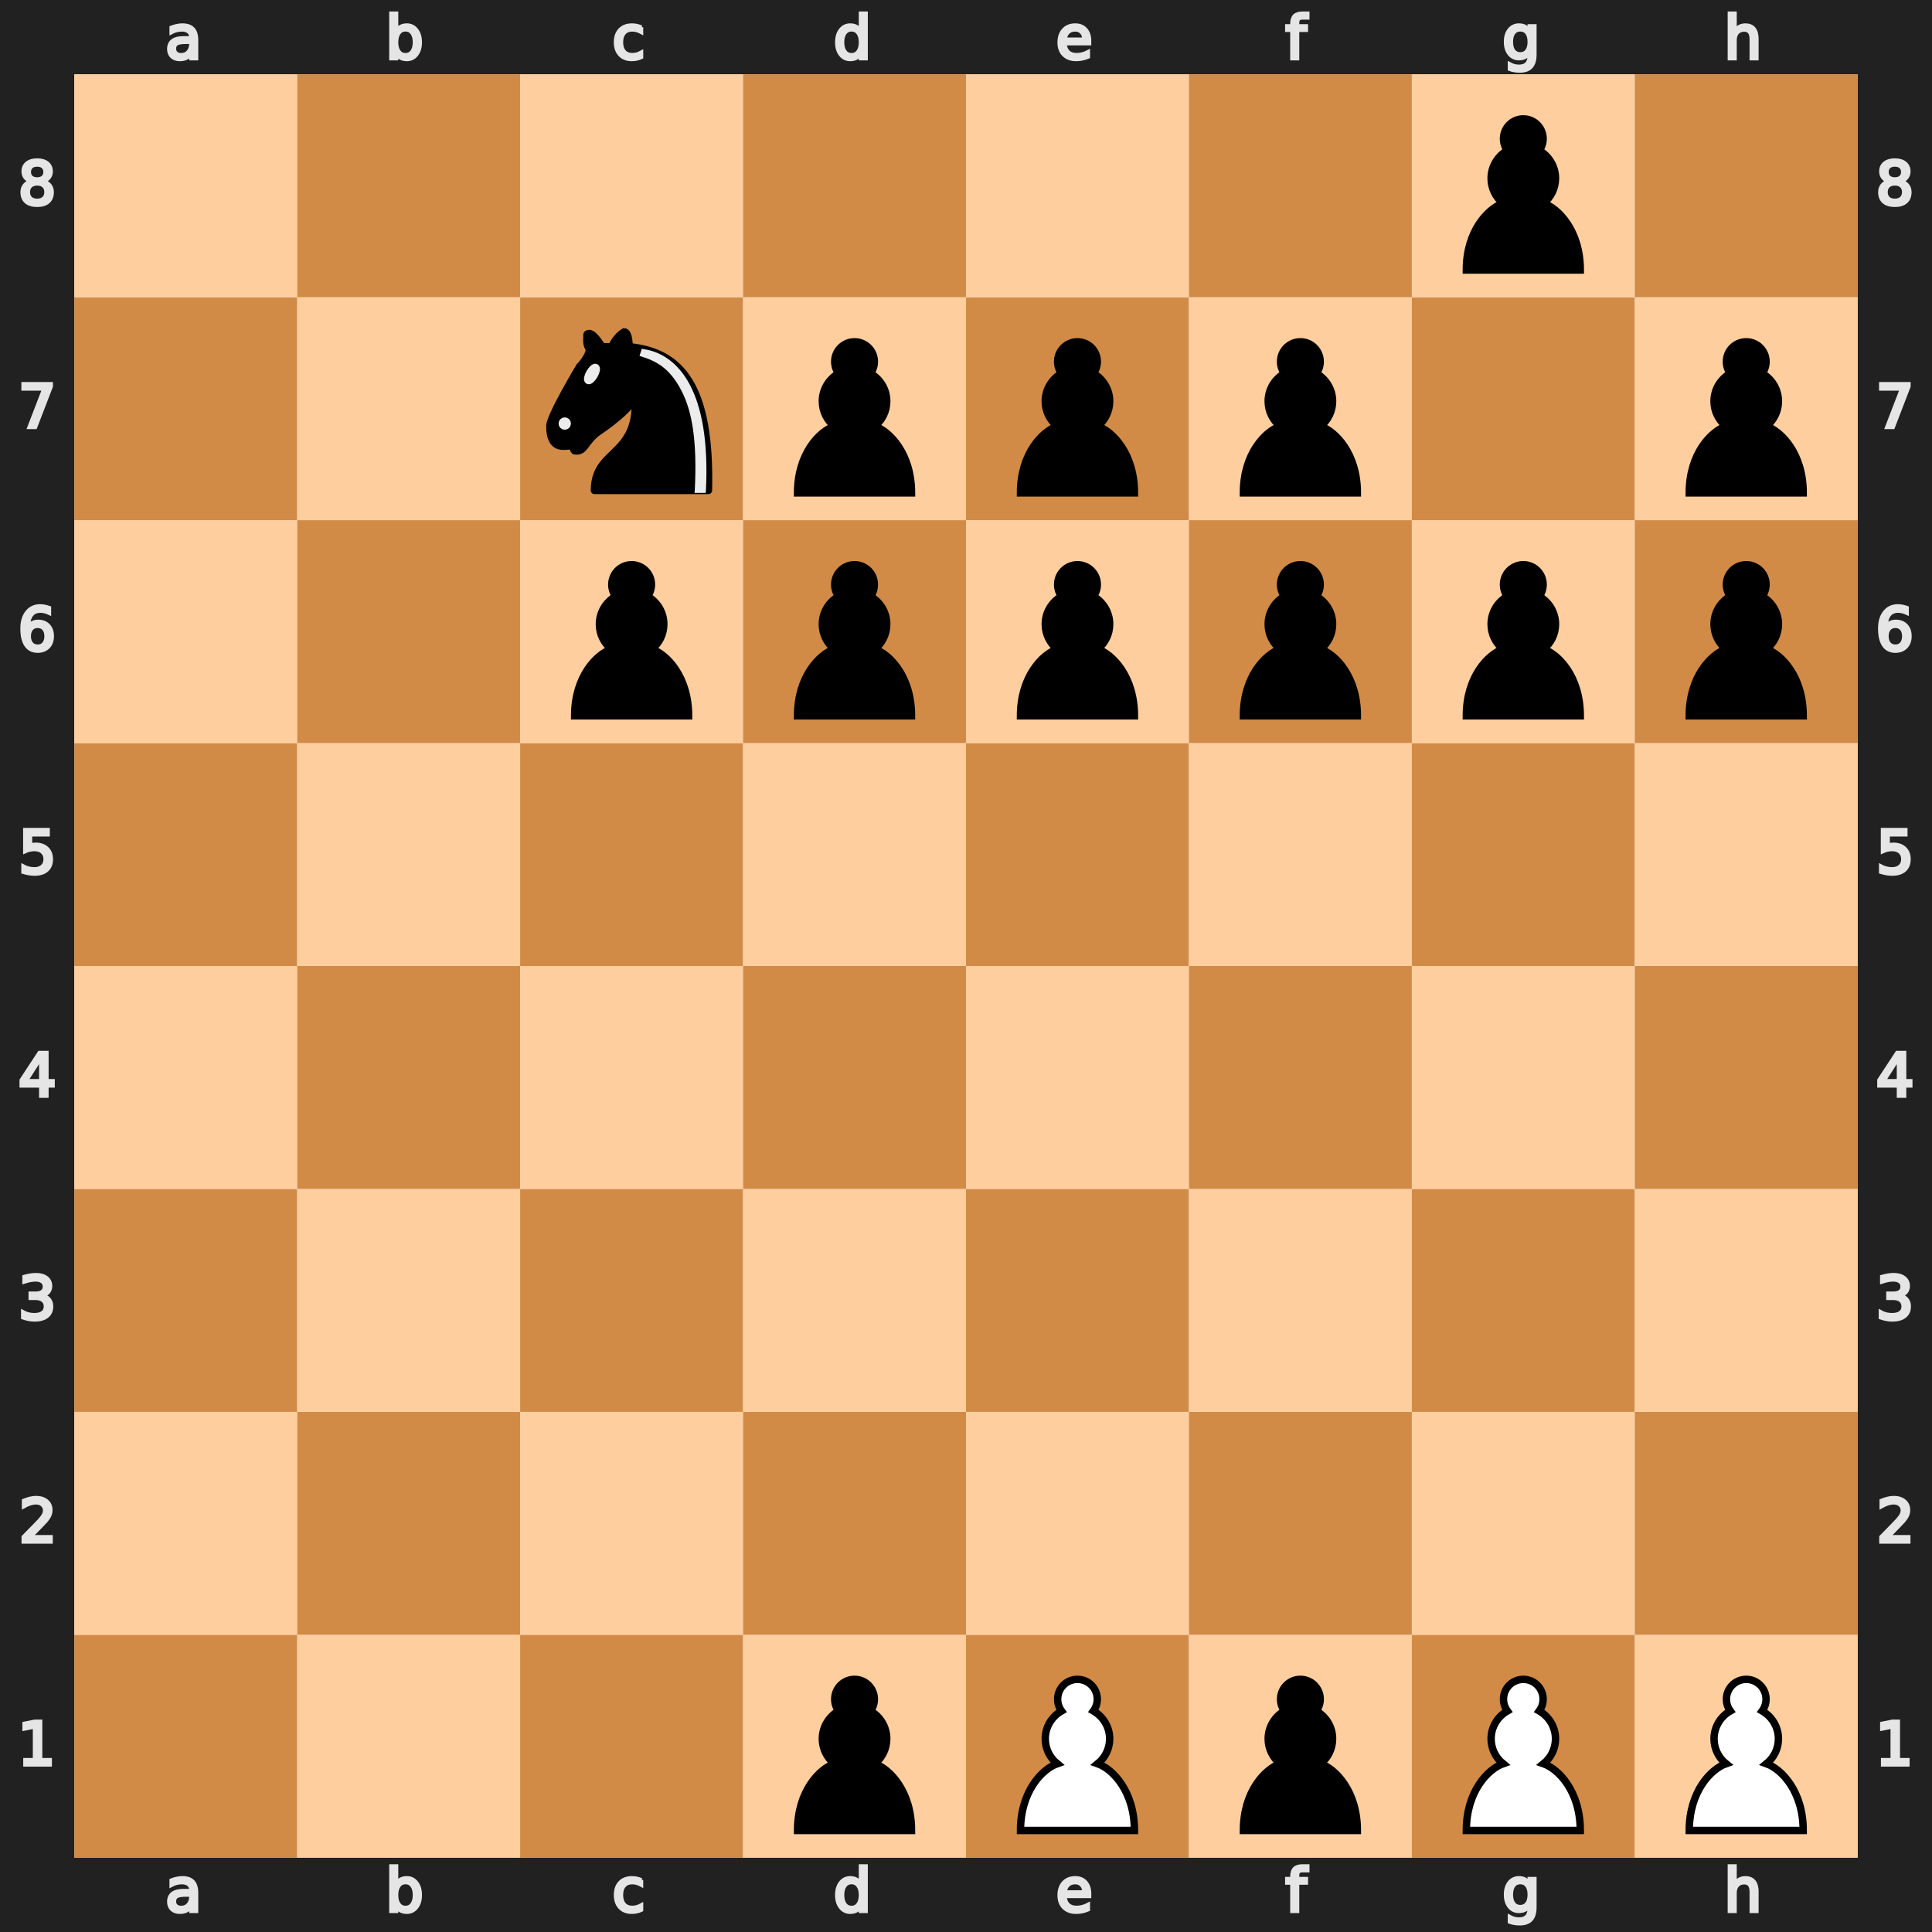
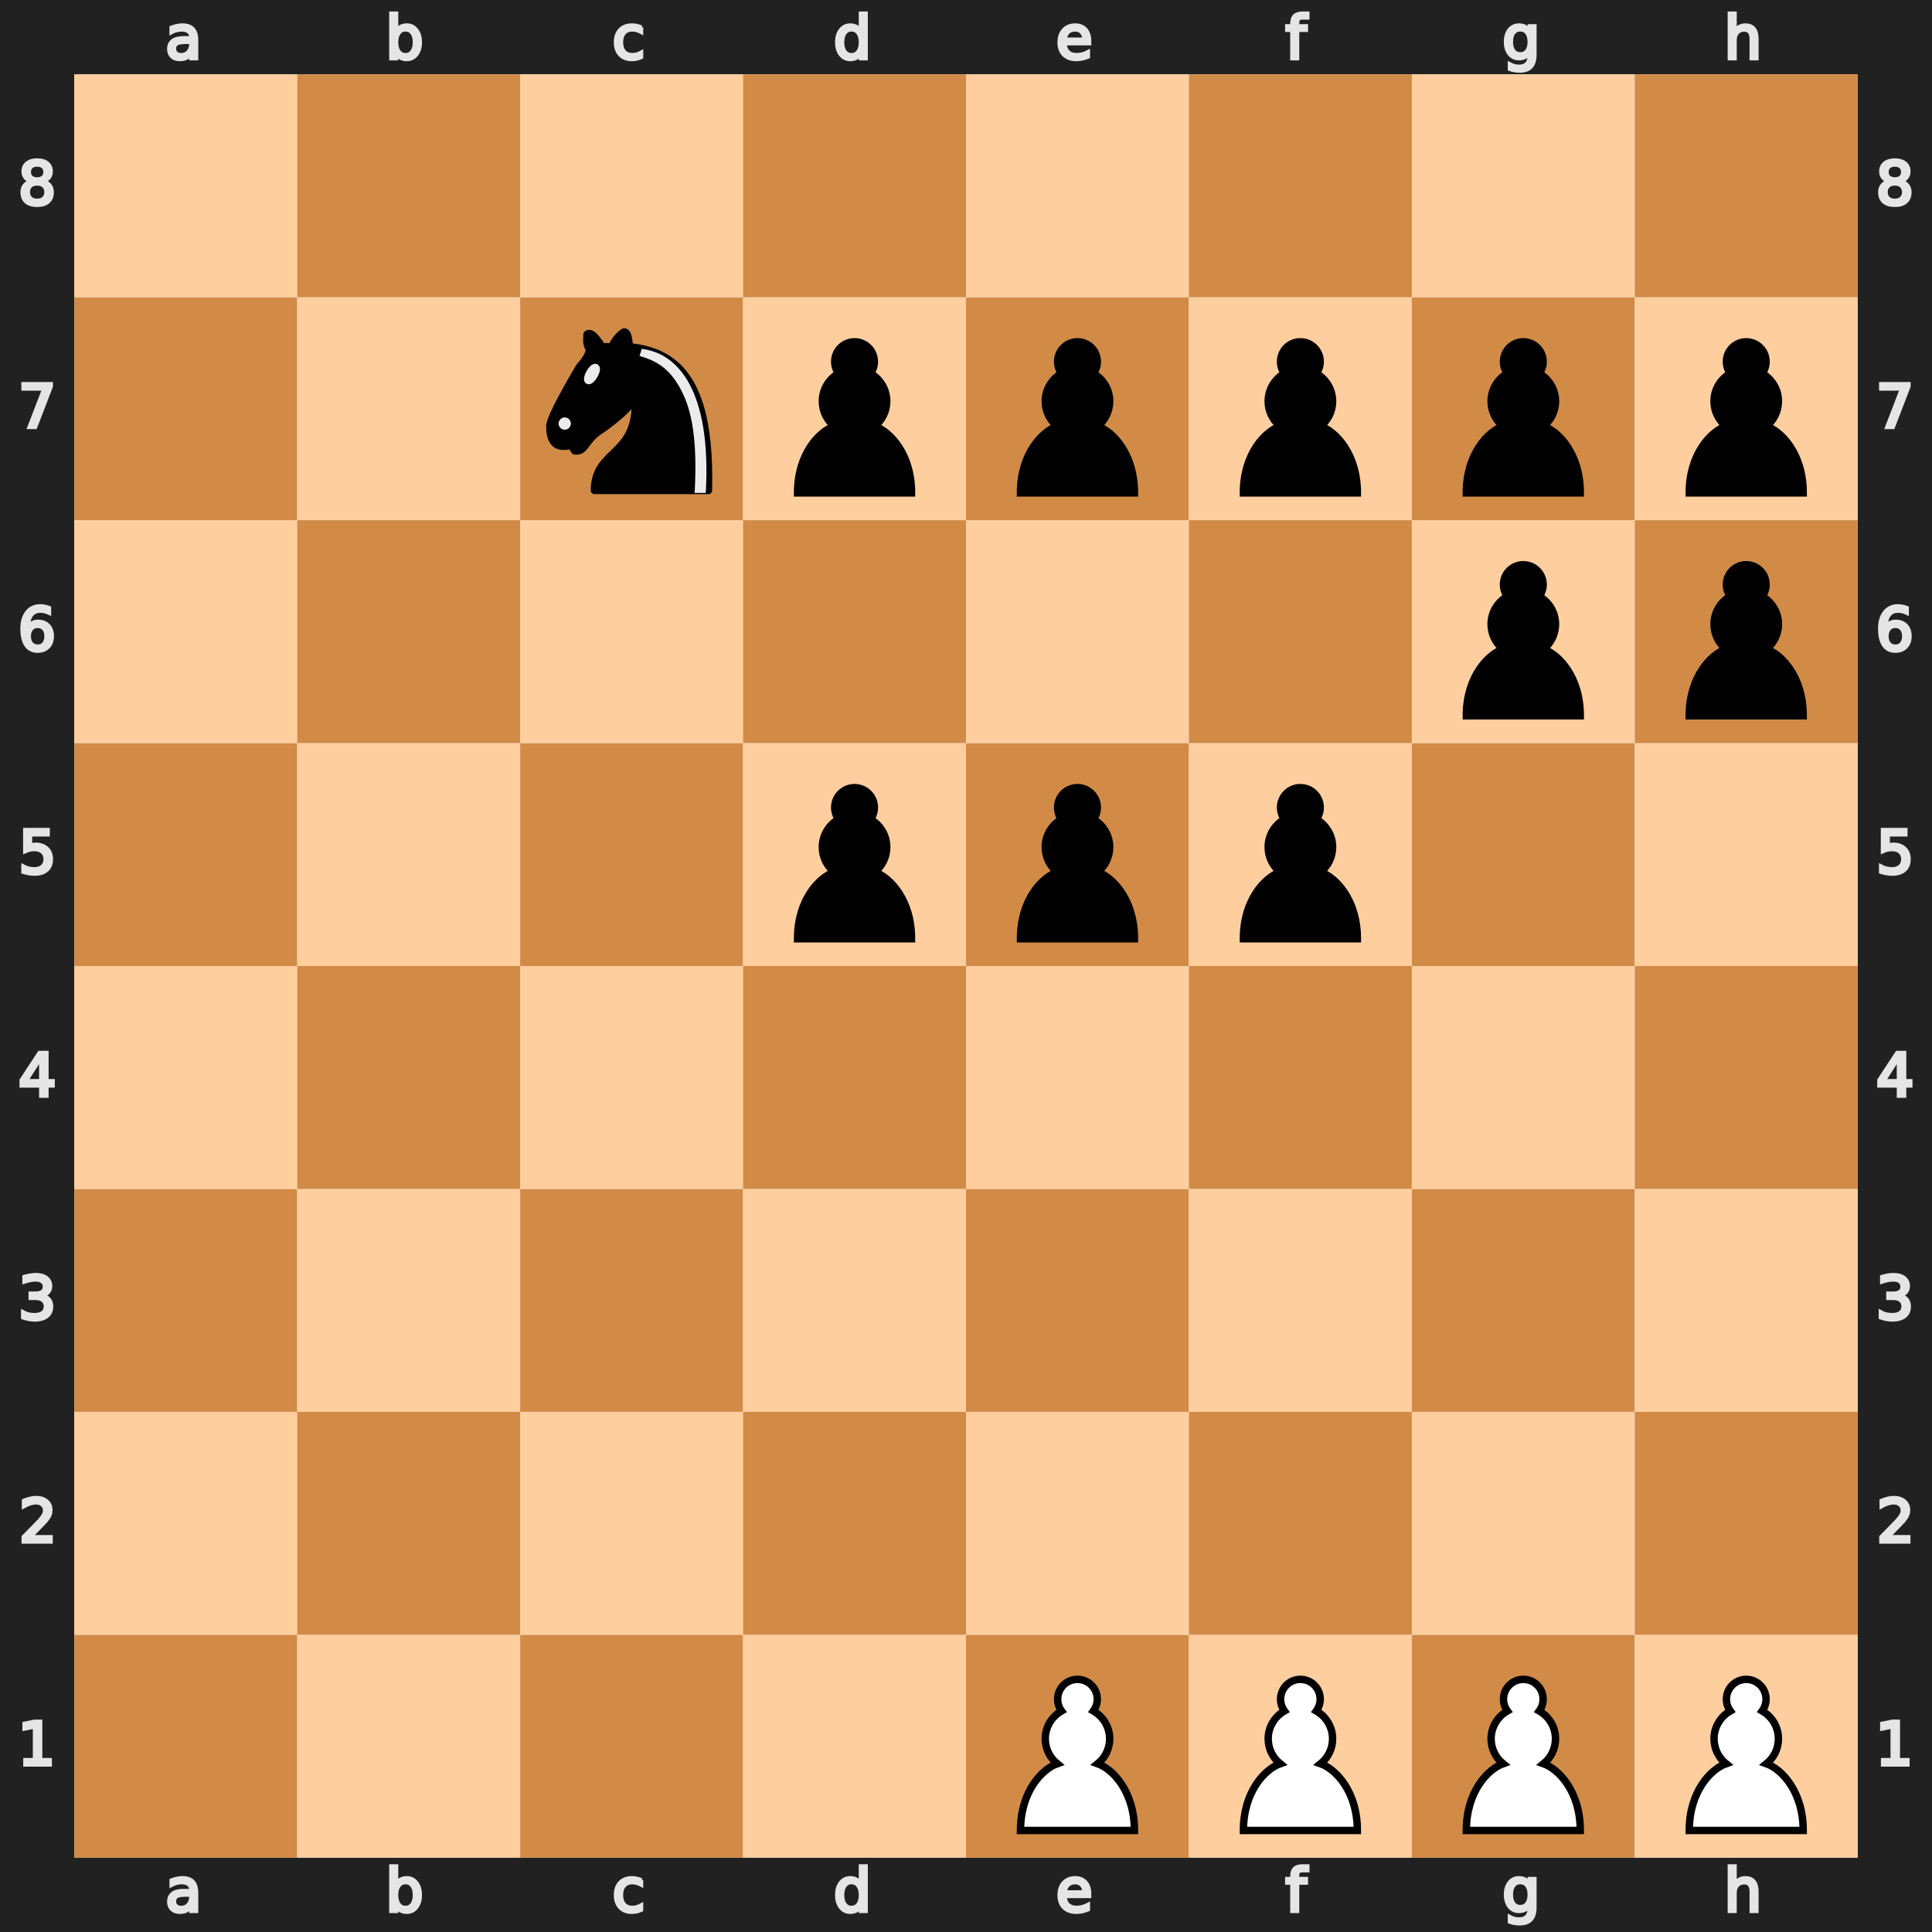
<svg xmlns="http://www.w3.org/2000/svg" xmlns:xlink="http://www.w3.org/1999/xlink" viewBox="0 0 390 390">
  <defs>
    <g id="white-pawn" class="white pawn">
      <path d="M22.5 9c-2.21 0-4 1.79-4 4 0 .89.29 1.71.78 2.38C17.33 16.5 16 18.59 16 21c0 2.03.94 3.84 2.41 5.03-3 1.06-7.41 5.55-7.41 13.47h23c0-7.92-4.41-12.41-7.41-13.47 1.47-1.19 2.41-3 2.41-5.03 0-2.41-1.33-4.5-3.28-5.62.49-.67.78-1.49.78-2.38 0-2.21-1.79-4-4-4z" fill="#fff" stroke="#000" stroke-width="1.5" stroke-linecap="round" />
    </g>
    <g id="black-pawn" class="black pawn">
      <path d="M22.5 9c-2.21 0-4 1.79-4 4 0 .89.29 1.71.78 2.38C17.33 16.5 16 18.59 16 21c0 2.03.94 3.84 2.41 5.03-3 1.06-7.41 5.55-7.41 13.47h23c0-7.92-4.41-12.41-7.41-13.47 1.47-1.19 2.41-3 2.41-5.03 0-2.41-1.33-4.5-3.28-5.62.49-.67.78-1.49.78-2.38 0-2.21-1.79-4-4-4z" fill="#000" stroke="#000" stroke-width="1.5" stroke-linecap="round" />
    </g>
    <g id="black-knight" class="black knight" fill="none" fill-rule="evenodd" stroke="#000" stroke-width="1.5" stroke-linecap="round" stroke-linejoin="round">
      <path d="M 22,10 C 32.5,11 38.5,18 38,39 L 15,39 C 15,30 25,32.5 23,18" style="fill:#000000; stroke:#000000;" />
      <path d="M 24,18 C 24.38,20.91 18.45,25.37 16,27 C 13,29 13.18,31.34 11,31 C 9.958,30.06 12.41,27.96 11,28 C 10,28 11.19,29.23 10,30 C 9,30 5.997,31 6,26 C 6,24 12,14 12,14 C 12,14 13.89,12.1 14,10.5 C 13.27,9.506 13.5,8.5 13.5,7.5 C 14.5,6.5 16.5,10 16.5,10 L 18.5,10 C 18.5,10 19.28,8.008 21,7 C 22,7 22,10 22,10" style="fill:#000000; stroke:#000000;" />
      <path d="M 9.5 25.5 A 0.5 0.5 0 1 1 8.5,25.5 A 0.5 0.5 0 1 1 9.5 25.5 z" style="fill:#ececec; stroke:#ececec;" />
      <path d="M 15 15.5 A 0.5 1.5 0 1 1 14,15.5 A 0.5 1.5 0 1 1 15 15.5 z" transform="matrix(0.866,0.5,-0.5,0.866,9.693,-5.173)" style="fill:#ececec; stroke:#ececec;" />
      <path d="M 24.55,10.4 L 24.1,11.85 L 24.6,12 C 27.75,13 30.25,14.49 32.5,18.75 C 34.75,23.01 35.75,29.06 35.25,39 L 35.2,39.5 L 37.45,39.5 L 37.5,39 C 38,28.94 36.62,22.15 34.25,17.66 C 31.88,13.17 28.46,11.02 25.06,10.5 L 24.55,10.4 z " style="fill:#ececec; stroke:none;" />
    </g>
  </defs>
  <rect x="7.5" y="7.5" width="375" height="375" fill="none" stroke="#212121" stroke-width="15" />
  <g transform="translate(20, 1) scale(0.75, 0.75)" fill="#e5e5e5" stroke="#e5e5e5">
    <path d="M23.328 10.016q-1.742 0-2.414.398-.672.398-.672 1.36 0 .765.5 1.218.508.445 1.375.445 1.196 0 1.914-.843.727-.852.727-2.258v-.32zm2.867-.594v4.992h-1.437v-1.328q-.492.797-1.227 1.18-.734.375-1.797.375-1.343 0-2.14-.75-.79-.758-.79-2.024 0-1.476.985-2.226.992-.75 2.953-.75h2.016V8.75q0-.992-.656-1.531-.649-.547-1.829-.547-.75 0-1.46.18-.711.18-1.368.539V6.062q.79-.304 1.532-.453.742-.156 1.445-.156 1.898 0 2.836.984.937.985.937 2.985z" />
  </g>
  <g transform="translate(20, 375) scale(0.75, 0.75)" fill="#e5e5e5" stroke="#e5e5e5">
    <path d="M23.328 10.016q-1.742 0-2.414.398-.672.398-.672 1.36 0 .765.5 1.218.508.445 1.375.445 1.196 0 1.914-.843.727-.852.727-2.258v-.32zm2.867-.594v4.992h-1.437v-1.328q-.492.797-1.227 1.18-.734.375-1.797.375-1.343 0-2.14-.75-.79-.758-.79-2.024 0-1.476.985-2.226.992-.75 2.953-.75h2.016V8.75q0-.992-.656-1.531-.649-.547-1.829-.547-.75 0-1.46.18-.711.18-1.368.539V6.062q.79-.304 1.532-.453.742-.156 1.445-.156 1.898 0 2.836.984.937.985.937 2.985z" />
  </g>
  <g transform="translate(65, 1) scale(0.75, 0.75)" fill="#e5e5e5" stroke="#e5e5e5">
    <path d="M24.922 10.047q0-1.586-.656-2.485-.649-.906-1.79-.906-1.14 0-1.796.906-.649.899-.649 2.485 0 1.586.649 2.492.656.898 1.797.898 1.14 0 1.789-.898.656-.906.656-2.492zm-4.89-3.055q.452-.781 1.14-1.156.695-.383 1.656-.383 1.594 0 2.586 1.266 1 1.265 1 3.328 0 2.062-1 3.328-.992 1.266-2.586 1.266-.96 0-1.656-.375-.688-.383-1.14-1.164v1.312h-1.446V2.258h1.445z" />
  </g>
  <g transform="translate(65, 375) scale(0.75, 0.75)" fill="#e5e5e5" stroke="#e5e5e5">
    <path d="M24.922 10.047q0-1.586-.656-2.485-.649-.906-1.79-.906-1.14 0-1.796.906-.649.899-.649 2.485 0 1.586.649 2.492.656.898 1.797.898 1.14 0 1.789-.898.656-.906.656-2.492zm-4.89-3.055q.452-.781 1.14-1.156.695-.383 1.656-.383 1.594 0 2.586 1.266 1 1.265 1 3.328 0 2.062-1 3.328-.992 1.266-2.586 1.266-.96 0-1.656-.375-.688-.383-1.14-1.164v1.312h-1.446V2.258h1.445z" />
  </g>
  <g transform="translate(110, 1) scale(0.75, 0.75)" fill="#e5e5e5" stroke="#e5e5e5">
    <path d="M25.96 6v1.344q-.608-.336-1.226-.5-.609-.172-1.234-.172-1.398 0-2.172.89-.773.883-.773 2.485 0 1.601.773 2.492.774.883 2.172.883.625 0 1.234-.164.618-.172 1.227-.508v1.328q-.602.281-1.25.422-.64.14-1.367.14-1.977 0-3.14-1.242-1.165-1.242-1.165-3.351 0-2.14 1.172-3.367 1.18-1.227 3.227-1.227.664 0 1.296.14.633.134 1.227.407z" />
  </g>
  <g transform="translate(110, 375) scale(0.75, 0.75)" fill="#e5e5e5" stroke="#e5e5e5">
    <path d="M25.96 6v1.344q-.608-.336-1.226-.5-.609-.172-1.234-.172-1.398 0-2.172.89-.773.883-.773 2.485 0 1.601.773 2.492.774.883 2.172.883.625 0 1.234-.164.618-.172 1.227-.508v1.328q-.602.281-1.25.422-.64.14-1.367.14-1.977 0-3.14-1.242-1.165-1.242-1.165-3.351 0-2.14 1.172-3.367 1.18-1.227 3.227-1.227.664 0 1.296.14.633.134 1.227.407z" />
  </g>
  <g transform="translate(155, 1) scale(0.75, 0.75)" fill="#e5e5e5" stroke="#e5e5e5">
    <path d="M24.973 6.992V2.258h1.437v12.156h-1.437v-1.312q-.453.78-1.149 1.164-.687.375-1.656.375-1.586 0-2.586-1.266-.992-1.266-.992-3.328 0-2.063.992-3.328 1-1.266 2.586-1.266.969 0 1.656.383.696.375 1.149 1.156zm-4.899 3.055q0 1.586.649 2.492.656.898 1.797.898 1.14 0 1.796-.898.657-.906.657-2.492 0-1.586-.657-2.485-.656-.906-1.796-.906-1.141 0-1.797.906-.649.899-.649 2.485z" />
  </g>
  <g transform="translate(155, 375) scale(0.75, 0.75)" fill="#e5e5e5" stroke="#e5e5e5">
    <path d="M24.973 6.992V2.258h1.437v12.156h-1.437v-1.312q-.453.78-1.149 1.164-.687.375-1.656.375-1.586 0-2.586-1.266-.992-1.266-.992-3.328 0-2.063.992-3.328 1-1.266 2.586-1.266.969 0 1.656.383.696.375 1.149 1.156zm-4.899 3.055q0 1.586.649 2.492.656.898 1.797.898 1.14 0 1.796-.898.657-.906.657-2.492 0-1.586-.657-2.485-.656-.906-1.796-.906-1.141 0-1.797.906-.649.899-.649 2.485z" />
  </g>
  <g transform="translate(200, 1) scale(0.75, 0.75)" fill="#e5e5e5" stroke="#e5e5e5">
    <path d="M26.555 9.68v.703h-6.61q.094 1.484.89 2.265.806.774 2.235.774.828 0 1.602-.203.781-.203 1.547-.61v1.36q-.774.328-1.586.5-.813.172-1.649.172-2.093 0-3.32-1.22-1.219-1.218-1.219-3.296 0-2.148 1.157-3.406 1.164-1.266 3.132-1.266 1.766 0 2.79 1.14 1.03 1.134 1.03 3.087zm-1.438-.422q-.015-1.18-.664-1.883-.64-.703-1.703-.703-1.203 0-1.93.68-.718.68-.828 1.914z" />
  </g>
  <g transform="translate(200, 375) scale(0.75, 0.75)" fill="#e5e5e5" stroke="#e5e5e5">
    <path d="M26.555 9.68v.703h-6.61q.094 1.484.89 2.265.806.774 2.235.774.828 0 1.602-.203.781-.203 1.547-.61v1.36q-.774.328-1.586.5-.813.172-1.649.172-2.093 0-3.32-1.22-1.219-1.218-1.219-3.296 0-2.148 1.157-3.406 1.164-1.266 3.132-1.266 1.766 0 2.79 1.14 1.03 1.134 1.03 3.087zm-1.438-.422q-.015-1.18-.664-1.883-.64-.703-1.703-.703-1.203 0-1.93.68-.718.68-.828 1.914z" />
  </g>
  <g transform="translate(245, 1) scale(0.75, 0.75)" fill="#e5e5e5" stroke="#e5e5e5">
    <path d="M25.285 2.258v1.195H23.91q-.773 0-1.078.313-.297.312-.297 1.125v.773h2.367v1.117h-2.367v7.633H21.09V6.781h-1.375V5.664h1.375v-.61q0-1.46.68-2.124.68-.672 2.156-.672z" />
  </g>
  <g transform="translate(245, 375) scale(0.75, 0.75)" fill="#e5e5e5" stroke="#e5e5e5">
    <path d="M25.285 2.258v1.195H23.91q-.773 0-1.078.313-.297.312-.297 1.125v.773h2.367v1.117h-2.367v7.633H21.09V6.781h-1.375V5.664h1.375v-.61q0-1.46.68-2.124.68-.672 2.156-.672z" />
  </g>
  <g transform="translate(290, 1) scale(0.75, 0.75)" fill="#e5e5e5" stroke="#e5e5e5">
    <path d="M24.973 9.937q0-1.562-.649-2.421-.64-.86-1.804-.86-1.157 0-1.805.86-.64.859-.64 2.421 0 1.555.64 2.415.648.859 1.805.859 1.164 0 1.804-.86.649-.859.649-2.414zm1.437 3.391q0 2.234-.992 3.32-.992 1.094-3.04 1.094-.757 0-1.429-.117-.672-.11-1.304-.344v-1.398q.632.344 1.25.508.617.164 1.257.164 1.414 0 2.118-.743.703-.734.703-2.226v-.711q-.446.773-1.141 1.156-.695.383-1.664.383-1.61 0-2.594-1.227-.984-1.226-.984-3.25 0-2.03.984-3.257.985-1.227 2.594-1.227.969 0 1.664.383t1.14 1.156V5.664h1.438z" />
  </g>
  <g transform="translate(290, 375) scale(0.75, 0.75)" fill="#e5e5e5" stroke="#e5e5e5">
    <path d="M24.973 9.937q0-1.562-.649-2.421-.64-.86-1.804-.86-1.157 0-1.805.86-.64.859-.64 2.421 0 1.555.64 2.415.648.859 1.805.859 1.164 0 1.804-.86.649-.859.649-2.414zm1.437 3.391q0 2.234-.992 3.32-.992 1.094-3.04 1.094-.757 0-1.429-.117-.672-.11-1.304-.344v-1.398q.632.344 1.25.508.617.164 1.257.164 1.414 0 2.118-.743.703-.734.703-2.226v-.711q-.446.773-1.141 1.156-.695.383-1.664.383-1.61 0-2.594-1.227-.984-1.226-.984-3.25 0-2.03.984-3.257.985-1.227 2.594-1.227.969 0 1.664.383t1.14 1.156V5.664h1.438z" />
  </g>
  <g transform="translate(335, 1) scale(0.75, 0.75)" fill="#e5e5e5" stroke="#e5e5e5">
    <path d="M26.164 9.133v5.281h-1.437V9.18q0-1.243-.485-1.86-.484-.617-1.453-.617-1.164 0-1.836.742-.672.742-.672 2.024v4.945h-1.445V2.258h1.445v4.765q.516-.789 1.211-1.18.703-.39 1.617-.39 1.508 0 2.282.938.773.93.773 2.742z" />
  </g>
  <g transform="translate(335, 375) scale(0.75, 0.75)" fill="#e5e5e5" stroke="#e5e5e5">
    <path d="M26.164 9.133v5.281h-1.437V9.18q0-1.243-.485-1.86-.484-.617-1.453-.617-1.164 0-1.836.742-.672.742-.672 2.024v4.945h-1.445V2.258h1.445v4.765q.516-.789 1.211-1.18.703-.39 1.617-.39 1.508 0 2.282.938.773.93.773 2.742z" />
  </g>
  <g transform="translate(0, 335) scale(0.75, 0.75)" fill="#e5e5e5" stroke="#e5e5e5">
    <path d="M6.754 26.996h2.578v-8.898l-2.805.562v-1.437l2.79-.563h1.578v10.336h2.578v1.328h-6.72z" />
  </g>
  <g transform="translate(375, 335) scale(0.75, 0.75)" fill="#e5e5e5" stroke="#e5e5e5">
    <path d="M6.754 26.996h2.578v-8.898l-2.805.562v-1.437l2.79-.563h1.578v10.336h2.578v1.328h-6.72z" />
  </g>
  <g transform="translate(0, 290) scale(0.75, 0.75)" fill="#e5e5e5" stroke="#e5e5e5">
    <path d="M8.195 26.996h5.508v1.328H6.297v-1.328q.898-.93 2.445-2.492 1.555-1.57 1.953-2.024.758-.851 1.055-1.437.305-.594.305-1.164 0-.93-.657-1.516-.648-.586-1.695-.586-.742 0-1.57.258-.82.258-1.758.781v-1.593q.953-.383 1.781-.578.828-.196 1.516-.196 1.812 0 2.89.906 1.079.907 1.079 2.422 0 .72-.274 1.368-.265.64-.976 1.515-.196.227-1.243 1.313-1.046 1.078-2.953 3.023z" />
  </g>
  <g transform="translate(375, 290) scale(0.75, 0.75)" fill="#e5e5e5" stroke="#e5e5e5">
    <path d="M8.195 26.996h5.508v1.328H6.297v-1.328q.898-.93 2.445-2.492 1.555-1.57 1.953-2.024.758-.851 1.055-1.437.305-.594.305-1.164 0-.93-.657-1.516-.648-.586-1.695-.586-.742 0-1.57.258-.82.258-1.758.781v-1.593q.953-.383 1.781-.578.828-.196 1.516-.196 1.812 0 2.89.906 1.079.907 1.079 2.422 0 .72-.274 1.368-.265.64-.976 1.515-.196.227-1.243 1.313-1.046 1.078-2.953 3.023z" />
  </g>
  <g transform="translate(0, 245) scale(0.75, 0.75)" fill="#e5e5e5" stroke="#e5e5e5">
    <path d="M11.434 22.035q1.132.242 1.765 1.008.64.766.64 1.89 0 1.727-1.187 2.672-1.187.946-3.375.946-.734 0-1.515-.149-.774-.14-1.602-.43V26.45q.656.383 1.438.578.78.196 1.632.196 1.485 0 2.258-.586.782-.586.782-1.703 0-1.032-.727-1.61-.719-.586-2.008-.586h-1.36v-1.297h1.423q1.164 0 1.78-.46.618-.47.618-1.344 0-.899-.64-1.375-.633-.485-1.82-.485-.65 0-1.391.141-.743.14-1.633.437V16.95q.898-.25 1.68-.375.788-.125 1.484-.125 1.797 0 2.844.82 1.046.813 1.046 2.204 0 .968-.554 1.64-.555.664-1.578.922z" />
  </g>
  <g transform="translate(375, 245) scale(0.75, 0.75)" fill="#e5e5e5" stroke="#e5e5e5">
    <path d="M11.434 22.035q1.132.242 1.765 1.008.64.766.64 1.89 0 1.727-1.187 2.672-1.187.946-3.375.946-.734 0-1.515-.149-.774-.14-1.602-.43V26.45q.656.383 1.438.578.78.196 1.632.196 1.485 0 2.258-.586.782-.586.782-1.703 0-1.032-.727-1.61-.719-.586-2.008-.586h-1.36v-1.297h1.423q1.164 0 1.78-.46.618-.47.618-1.344 0-.899-.64-1.375-.633-.485-1.82-.485-.65 0-1.391.141-.743.14-1.633.437V16.95q.898-.25 1.68-.375.788-.125 1.484-.125 1.797 0 2.844.82 1.046.813 1.046 2.204 0 .968-.554 1.64-.555.664-1.578.922z" />
  </g>
  <g transform="translate(0, 200) scale(0.75, 0.75)" fill="#e5e5e5" stroke="#e5e5e5">
    <path d="M11.016 18.035L7.03 24.262h3.985zm-.414-1.375h1.984v7.602h1.664v1.312h-1.664v2.75h-1.57v-2.75H5.75v-1.523z" />
  </g>
  <g transform="translate(375, 200) scale(0.75, 0.75)" fill="#e5e5e5" stroke="#e5e5e5">
    <path d="M11.016 18.035L7.03 24.262h3.985zm-.414-1.375h1.984v7.602h1.664v1.312h-1.664v2.75h-1.57v-2.75H5.75v-1.523z" />
  </g>
  <g transform="translate(0, 155) scale(0.75, 0.75)" fill="#e5e5e5" stroke="#e5e5e5">
    <path d="M6.719 16.66h6.195v1.328h-4.75v2.86q.344-.118.688-.172.343-.063.687-.063 1.953 0 3.094 1.07 1.14 1.07 1.14 2.899 0 1.883-1.171 2.93-1.172 1.039-3.305 1.039-.735 0-1.5-.125-.758-.125-1.57-.375v-1.586q.703.383 1.453.57.75.188 1.586.188 1.351 0 2.14-.711.79-.711.79-1.93 0-1.219-.79-1.93-.789-.71-2.14-.71-.633 0-1.266.14-.625.14-1.281.438z" />
  </g>
  <g transform="translate(375, 155) scale(0.75, 0.75)" fill="#e5e5e5" stroke="#e5e5e5">
    <path d="M6.719 16.66h6.195v1.328h-4.75v2.86q.344-.118.688-.172.343-.063.687-.063 1.953 0 3.094 1.07 1.14 1.07 1.14 2.899 0 1.883-1.171 2.93-1.172 1.039-3.305 1.039-.735 0-1.5-.125-.758-.125-1.57-.375v-1.586q.703.383 1.453.57.75.188 1.586.188 1.351 0 2.14-.711.79-.711.79-1.93 0-1.219-.79-1.93-.789-.71-2.14-.71-.633 0-1.266.14-.625.14-1.281.438z" />
  </g>
  <g transform="translate(0, 110) scale(0.75, 0.75)" fill="#e5e5e5" stroke="#e5e5e5">
    <path d="M10.137 21.863q-1.063 0-1.688.727-.617.726-.617 1.992 0 1.258.617 1.992.625.727 1.688.727 1.062 0 1.68-.727.624-.734.624-1.992 0-1.266-.625-1.992-.617-.727-1.68-.727zm3.133-4.945v1.437q-.594-.28-1.204-.43-.601-.148-1.195-.148-1.562 0-2.39 1.055-.82 1.055-.938 3.188.46-.68 1.156-1.04.696-.367 1.531-.367 1.758 0 2.774 1.07 1.023 1.063 1.023 2.899 0 1.797-1.062 2.883-1.063 1.086-2.828 1.086-2.024 0-3.094-1.547-1.07-1.555-1.07-4.5 0-2.766 1.312-4.406 1.313-1.649 3.524-1.649.593 0 1.195.117.61.118 1.266.352z" />
  </g>
  <g transform="translate(375, 110) scale(0.75, 0.75)" fill="#e5e5e5" stroke="#e5e5e5">
    <path d="M10.137 21.863q-1.063 0-1.688.727-.617.726-.617 1.992 0 1.258.617 1.992.625.727 1.688.727 1.062 0 1.68-.727.624-.734.624-1.992 0-1.266-.625-1.992-.617-.727-1.68-.727zm3.133-4.945v1.437q-.594-.28-1.204-.43-.601-.148-1.195-.148-1.562 0-2.39 1.055-.82 1.055-.938 3.188.46-.68 1.156-1.04.696-.367 1.531-.367 1.758 0 2.774 1.07 1.023 1.063 1.023 2.899 0 1.797-1.062 2.883-1.063 1.086-2.828 1.086-2.024 0-3.094-1.547-1.07-1.555-1.07-4.5 0-2.766 1.312-4.406 1.313-1.649 3.524-1.649.593 0 1.195.117.61.118 1.266.352z" />
  </g>
  <g transform="translate(0, 65) scale(0.75, 0.75)" fill="#e5e5e5" stroke="#e5e5e5">
    <path d="M6.25 16.66h7.5v.672L9.516 28.324H7.867l3.985-10.336H6.25z" />
  </g>
  <g transform="translate(375, 65) scale(0.75, 0.75)" fill="#e5e5e5" stroke="#e5e5e5">
    <path d="M6.25 16.66h7.5v.672L9.516 28.324H7.867l3.985-10.336H6.25z" />
  </g>
  <g transform="translate(0, 20) scale(0.75, 0.75)" fill="#e5e5e5" stroke="#e5e5e5">
    <path d="M10 22.785q-1.125 0-1.773.602-.641.601-.641 1.656t.64 1.656q.649.602 1.774.602t1.773-.602q.649-.61.649-1.656 0-1.055-.649-1.656-.64-.602-1.773-.602zm-1.578-.672q-1.016-.25-1.586-.945-.563-.695-.563-1.695 0-1.399.993-2.211 1-.813 2.734-.813 1.742 0 2.734.813.993.812.993 2.21 0 1-.57 1.696-.563.695-1.571.945 1.14.266 1.773 1.04.641.773.641 1.89 0 1.695-1.04 2.602-1.03.906-2.96.906t-2.969-.906Q6 26.738 6 25.043q0-1.117.64-1.89.641-.774 1.782-1.04zm-.578-2.492q0 .906.562 1.414.57.508 1.594.508 1.016 0 1.586-.508.578-.508.578-1.414 0-.906-.578-1.414-.57-.508-1.586-.508-1.023 0-1.594.508-.562.508-.562 1.414z" />
  </g>
  <g transform="translate(375, 20) scale(0.75, 0.75)" fill="#e5e5e5" stroke="#e5e5e5">
    <path d="M10 22.785q-1.125 0-1.773.602-.641.601-.641 1.656t.64 1.656q.649.602 1.774.602t1.773-.602q.649-.61.649-1.656 0-1.055-.649-1.656-.64-.602-1.773-.602zm-1.578-.672q-1.016-.25-1.586-.945-.563-.695-.563-1.695 0-1.399.993-2.211 1-.813 2.734-.813 1.742 0 2.734.813.993.812.993 2.21 0 1-.57 1.696-.563.695-1.571.945 1.14.266 1.773 1.04.641.773.641 1.89 0 1.695-1.04 2.602-1.03.906-2.96.906t-2.969-.906Q6 26.738 6 25.043q0-1.117.64-1.89.641-.774 1.782-1.04zm-.578-2.492q0 .906.562 1.414.57.508 1.594.508 1.016 0 1.586-.508.578-.508.578-1.414 0-.906-.578-1.414-.57-.508-1.586-.508-1.023 0-1.594.508-.562.508-.562 1.414z" />
  </g>
  <rect x="15" y="330" width="45" height="45" class="square dark a1" stroke="none" fill="#d18b47" />
  <rect x="60" y="330" width="45" height="45" class="square light b1" stroke="none" fill="#ffce9e" />
  <rect x="105" y="330" width="45" height="45" class="square dark c1" stroke="none" fill="#d18b47" />
  <rect x="150" y="330" width="45" height="45" class="square light d1" stroke="none" fill="#ffce9e" />
  <rect x="195" y="330" width="45" height="45" class="square dark e1" stroke="none" fill="#d18b47" />
  <rect x="240" y="330" width="45" height="45" class="square light f1" stroke="none" fill="#ffce9e" />
  <rect x="285" y="330" width="45" height="45" class="square dark g1" stroke="none" fill="#d18b47" />
  <rect x="330" y="330" width="45" height="45" class="square light h1" stroke="none" fill="#ffce9e" />
  <rect x="15" y="285" width="45" height="45" class="square light a2" stroke="none" fill="#ffce9e" />
  <rect x="60" y="285" width="45" height="45" class="square dark b2" stroke="none" fill="#d18b47" />
  <rect x="105" y="285" width="45" height="45" class="square light c2" stroke="none" fill="#ffce9e" />
  <rect x="150" y="285" width="45" height="45" class="square dark d2" stroke="none" fill="#d18b47" />
  <rect x="195" y="285" width="45" height="45" class="square light e2" stroke="none" fill="#ffce9e" />
  <rect x="240" y="285" width="45" height="45" class="square dark f2" stroke="none" fill="#d18b47" />
  <rect x="285" y="285" width="45" height="45" class="square light g2" stroke="none" fill="#ffce9e" />
  <rect x="330" y="285" width="45" height="45" class="square dark h2" stroke="none" fill="#d18b47" />
  <rect x="15" y="240" width="45" height="45" class="square dark a3" stroke="none" fill="#d18b47" />
  <rect x="60" y="240" width="45" height="45" class="square light b3" stroke="none" fill="#ffce9e" />
  <rect x="105" y="240" width="45" height="45" class="square dark c3" stroke="none" fill="#d18b47" />
  <rect x="150" y="240" width="45" height="45" class="square light d3" stroke="none" fill="#ffce9e" />
  <rect x="195" y="240" width="45" height="45" class="square dark e3" stroke="none" fill="#d18b47" />
  <rect x="240" y="240" width="45" height="45" class="square light f3" stroke="none" fill="#ffce9e" />
  <rect x="285" y="240" width="45" height="45" class="square dark g3" stroke="none" fill="#d18b47" />
  <rect x="330" y="240" width="45" height="45" class="square light h3" stroke="none" fill="#ffce9e" />
  <rect x="15" y="195" width="45" height="45" class="square light a4" stroke="none" fill="#ffce9e" />
  <rect x="60" y="195" width="45" height="45" class="square dark b4" stroke="none" fill="#d18b47" />
  <rect x="105" y="195" width="45" height="45" class="square light c4" stroke="none" fill="#ffce9e" />
  <rect x="150" y="195" width="45" height="45" class="square dark d4" stroke="none" fill="#d18b47" />
  <rect x="195" y="195" width="45" height="45" class="square light e4" stroke="none" fill="#ffce9e" />
  <rect x="240" y="195" width="45" height="45" class="square dark f4" stroke="none" fill="#d18b47" />
  <rect x="285" y="195" width="45" height="45" class="square light g4" stroke="none" fill="#ffce9e" />
  <rect x="330" y="195" width="45" height="45" class="square dark h4" stroke="none" fill="#d18b47" />
  <rect x="15" y="150" width="45" height="45" class="square dark a5" stroke="none" fill="#d18b47" />
  <rect x="60" y="150" width="45" height="45" class="square light b5" stroke="none" fill="#ffce9e" />
  <rect x="105" y="150" width="45" height="45" class="square dark c5" stroke="none" fill="#d18b47" />
  <rect x="150" y="150" width="45" height="45" class="square light d5" stroke="none" fill="#ffce9e" />
  <rect x="195" y="150" width="45" height="45" class="square dark e5" stroke="none" fill="#d18b47" />
  <rect x="240" y="150" width="45" height="45" class="square light f5" stroke="none" fill="#ffce9e" />
  <rect x="285" y="150" width="45" height="45" class="square dark g5" stroke="none" fill="#d18b47" />
  <rect x="330" y="150" width="45" height="45" class="square light h5" stroke="none" fill="#ffce9e" />
  <rect x="15" y="105" width="45" height="45" class="square light a6" stroke="none" fill="#ffce9e" />
  <rect x="60" y="105" width="45" height="45" class="square dark b6" stroke="none" fill="#d18b47" />
  <rect x="105" y="105" width="45" height="45" class="square light c6" stroke="none" fill="#ffce9e" />
  <rect x="150" y="105" width="45" height="45" class="square dark d6" stroke="none" fill="#d18b47" />
  <rect x="195" y="105" width="45" height="45" class="square light e6" stroke="none" fill="#ffce9e" />
  <rect x="240" y="105" width="45" height="45" class="square dark f6" stroke="none" fill="#d18b47" />
  <rect x="285" y="105" width="45" height="45" class="square light g6" stroke="none" fill="#ffce9e" />
  <rect x="330" y="105" width="45" height="45" class="square dark h6" stroke="none" fill="#d18b47" />
  <rect x="15" y="60" width="45" height="45" class="square dark a7" stroke="none" fill="#d18b47" />
  <rect x="60" y="60" width="45" height="45" class="square light b7" stroke="none" fill="#ffce9e" />
  <rect x="105" y="60" width="45" height="45" class="square dark c7" stroke="none" fill="#d18b47" />
  <rect x="150" y="60" width="45" height="45" class="square light d7" stroke="none" fill="#ffce9e" />
  <rect x="195" y="60" width="45" height="45" class="square dark e7" stroke="none" fill="#d18b47" />
  <rect x="240" y="60" width="45" height="45" class="square light f7" stroke="none" fill="#ffce9e" />
  <rect x="285" y="60" width="45" height="45" class="square dark g7" stroke="none" fill="#d18b47" />
  <rect x="330" y="60" width="45" height="45" class="square light h7" stroke="none" fill="#ffce9e" />
  <rect x="15" y="15" width="45" height="45" class="square light a8" stroke="none" fill="#ffce9e" />
  <rect x="60" y="15" width="45" height="45" class="square dark b8" stroke="none" fill="#d18b47" />
  <rect x="105" y="15" width="45" height="45" class="square light c8" stroke="none" fill="#ffce9e" />
  <rect x="150" y="15" width="45" height="45" class="square dark d8" stroke="none" fill="#d18b47" />
  <rect x="195" y="15" width="45" height="45" class="square light e8" stroke="none" fill="#ffce9e" />
  <rect x="240" y="15" width="45" height="45" class="square dark f8" stroke="none" fill="#d18b47" />
  <rect x="285" y="15" width="45" height="45" class="square light g8" stroke="none" fill="#ffce9e" />
  <rect x="330" y="15" width="45" height="45" class="square dark h8" stroke="none" fill="#d18b47" />
-   <use href="#black-pawn" xlink:href="#black-pawn" transform="translate(150, 330)" />
  <use href="#white-pawn" xlink:href="#white-pawn" transform="translate(195, 330)" />
-   <use href="#black-pawn" xlink:href="#black-pawn" transform="translate(240, 330)" />
+   <use href="#white-pawn" xlink:href="#white-pawn" transform="translate(240, 330)" />
  <use href="#white-pawn" xlink:href="#white-pawn" transform="translate(285, 330)" />
  <use href="#white-pawn" xlink:href="#white-pawn" transform="translate(330, 330)" />
-   <use href="#black-pawn" xlink:href="#black-pawn" transform="translate(105, 105)" />
-   <use href="#black-pawn" xlink:href="#black-pawn" transform="translate(150, 105)" />
-   <use href="#black-pawn" xlink:href="#black-pawn" transform="translate(195, 105)" />
-   <use href="#black-pawn" xlink:href="#black-pawn" transform="translate(240, 105)" />
+   <use href="#black-pawn" xlink:href="#black-pawn" transform="translate(150, 150)" />
+   <use href="#black-pawn" xlink:href="#black-pawn" transform="translate(195, 150)" />
+   <use href="#black-pawn" xlink:href="#black-pawn" transform="translate(240, 150)" />
  <use href="#black-pawn" xlink:href="#black-pawn" transform="translate(285, 105)" />
  <use href="#black-pawn" xlink:href="#black-pawn" transform="translate(330, 105)" />
  <use href="#black-knight" xlink:href="#black-knight" transform="translate(105, 60)" />
  <use href="#black-pawn" xlink:href="#black-pawn" transform="translate(150, 60)" />
  <use href="#black-pawn" xlink:href="#black-pawn" transform="translate(195, 60)" />
  <use href="#black-pawn" xlink:href="#black-pawn" transform="translate(240, 60)" />
+   <use href="#black-pawn" xlink:href="#black-pawn" transform="translate(285, 60)" />
  <use href="#black-pawn" xlink:href="#black-pawn" transform="translate(330, 60)" />
-   <use href="#black-pawn" xlink:href="#black-pawn" transform="translate(285, 15)" />
</svg>
